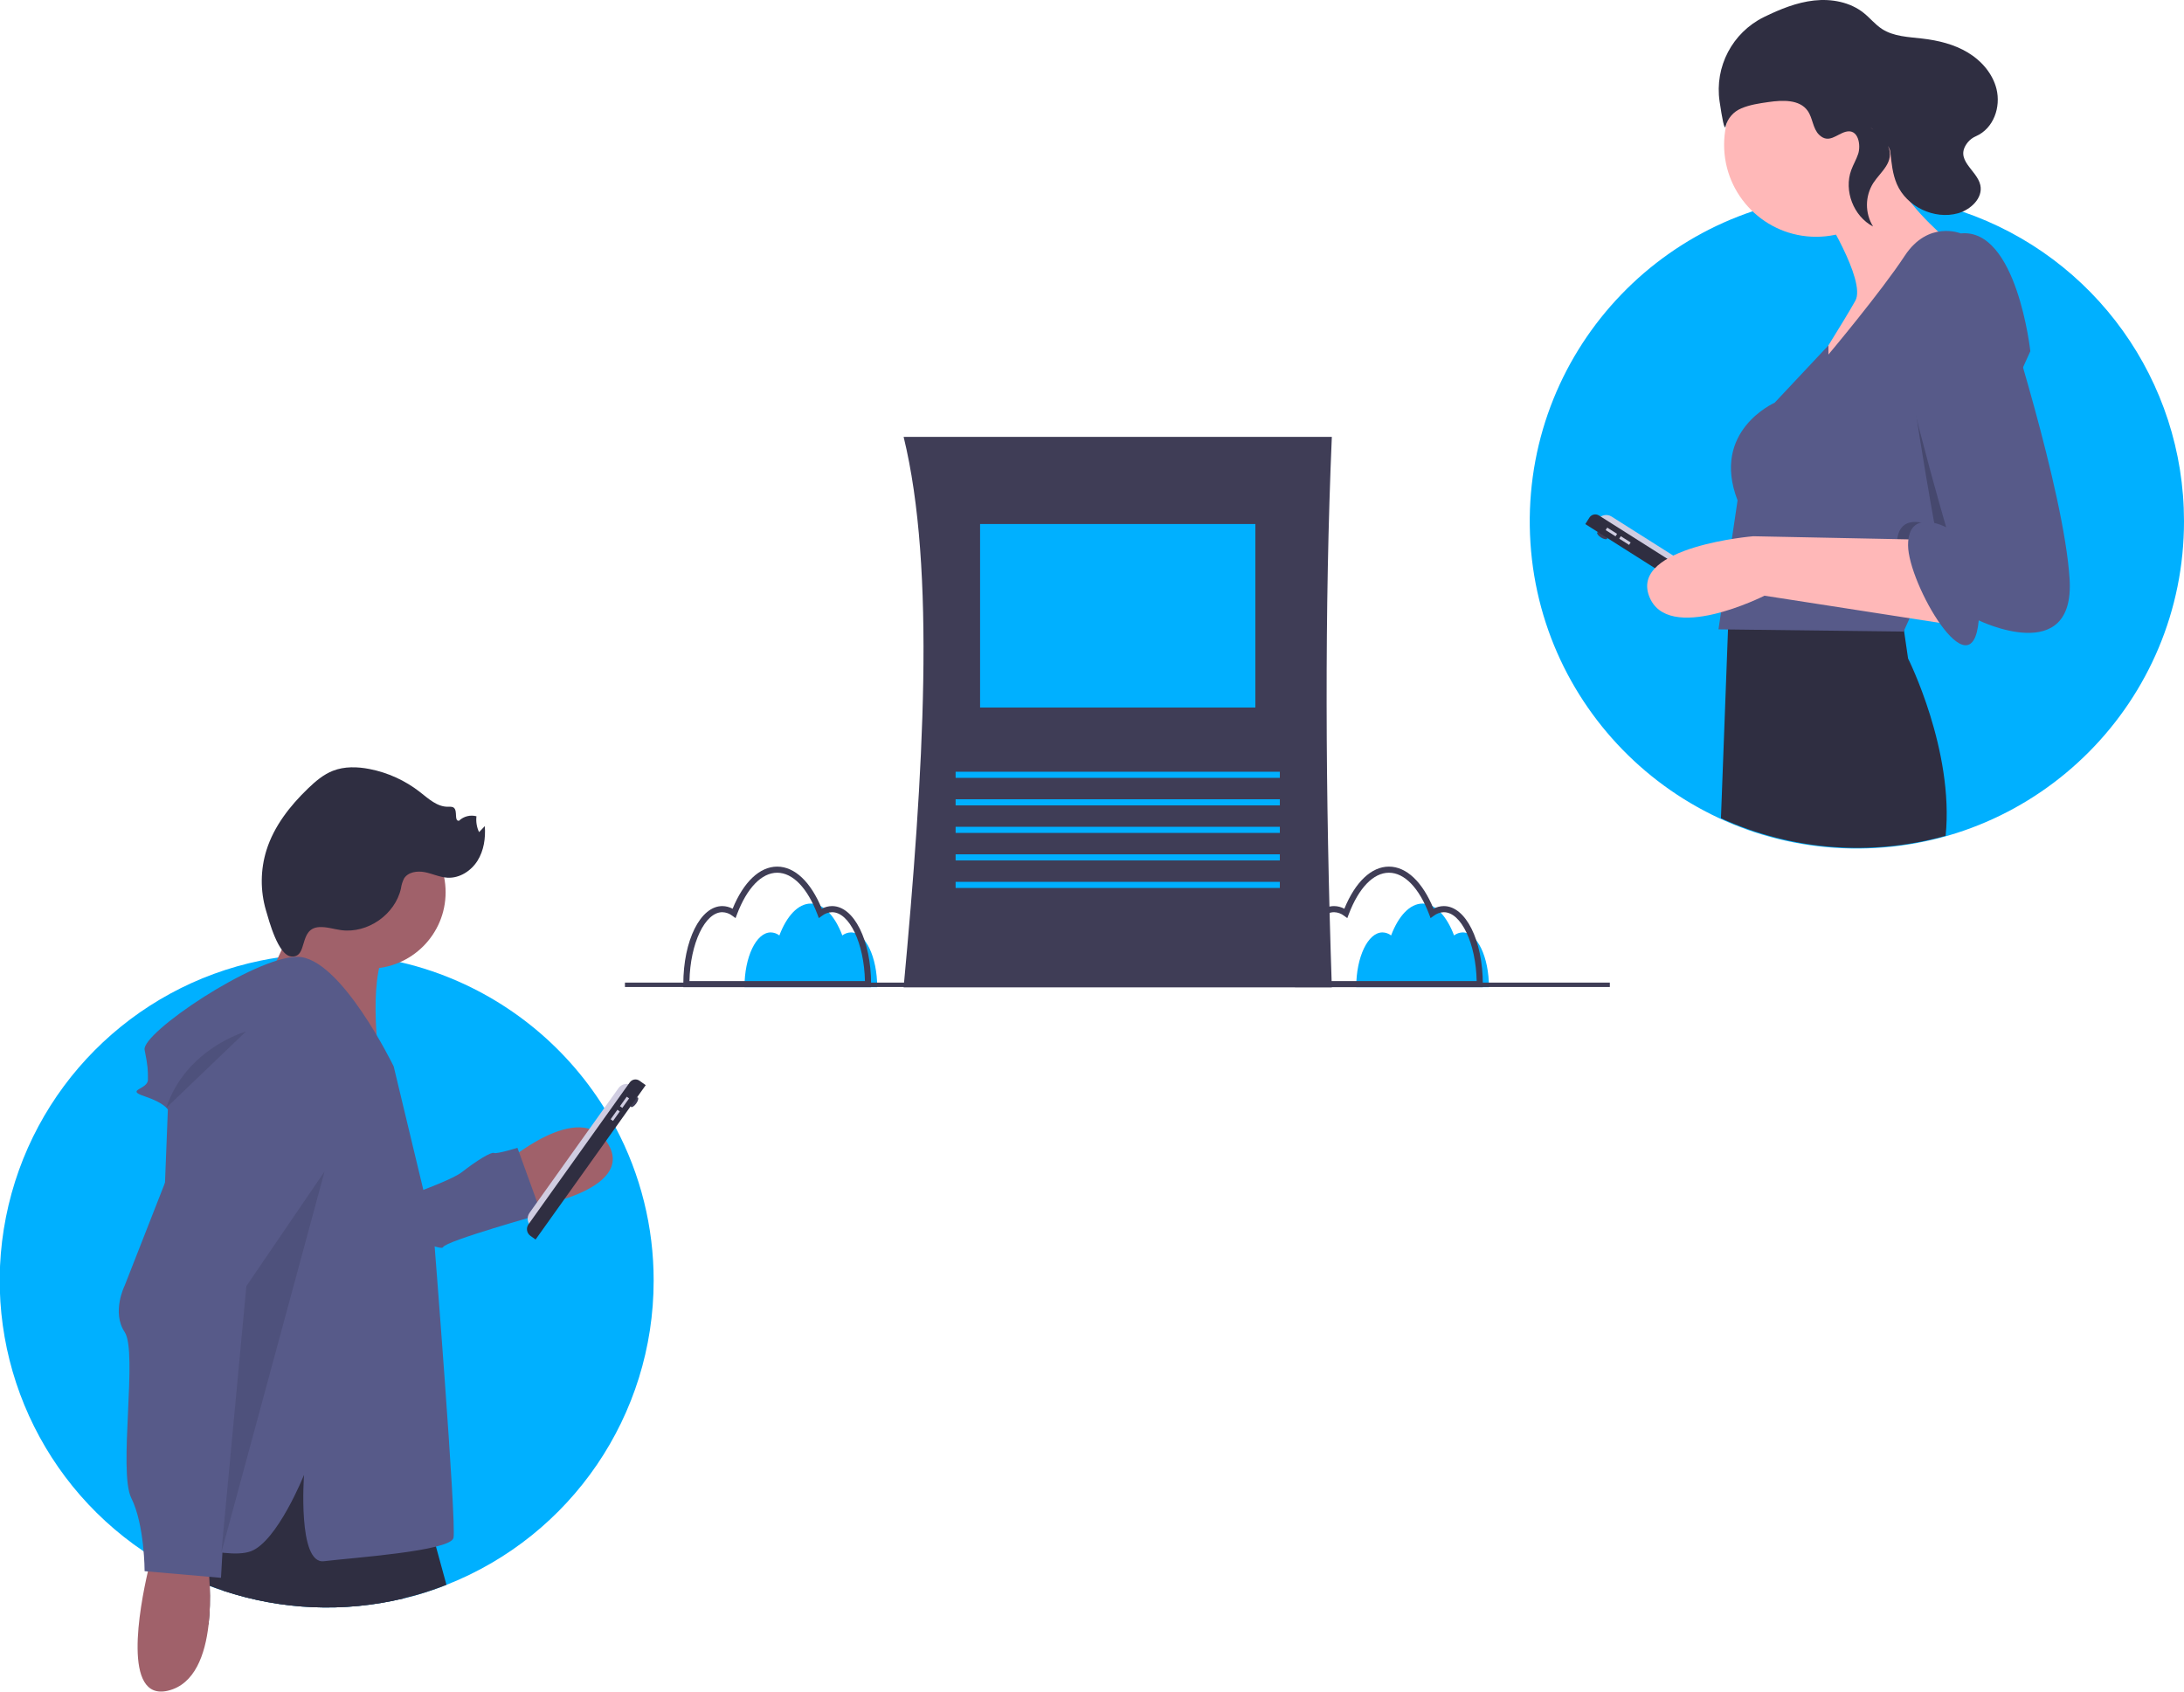
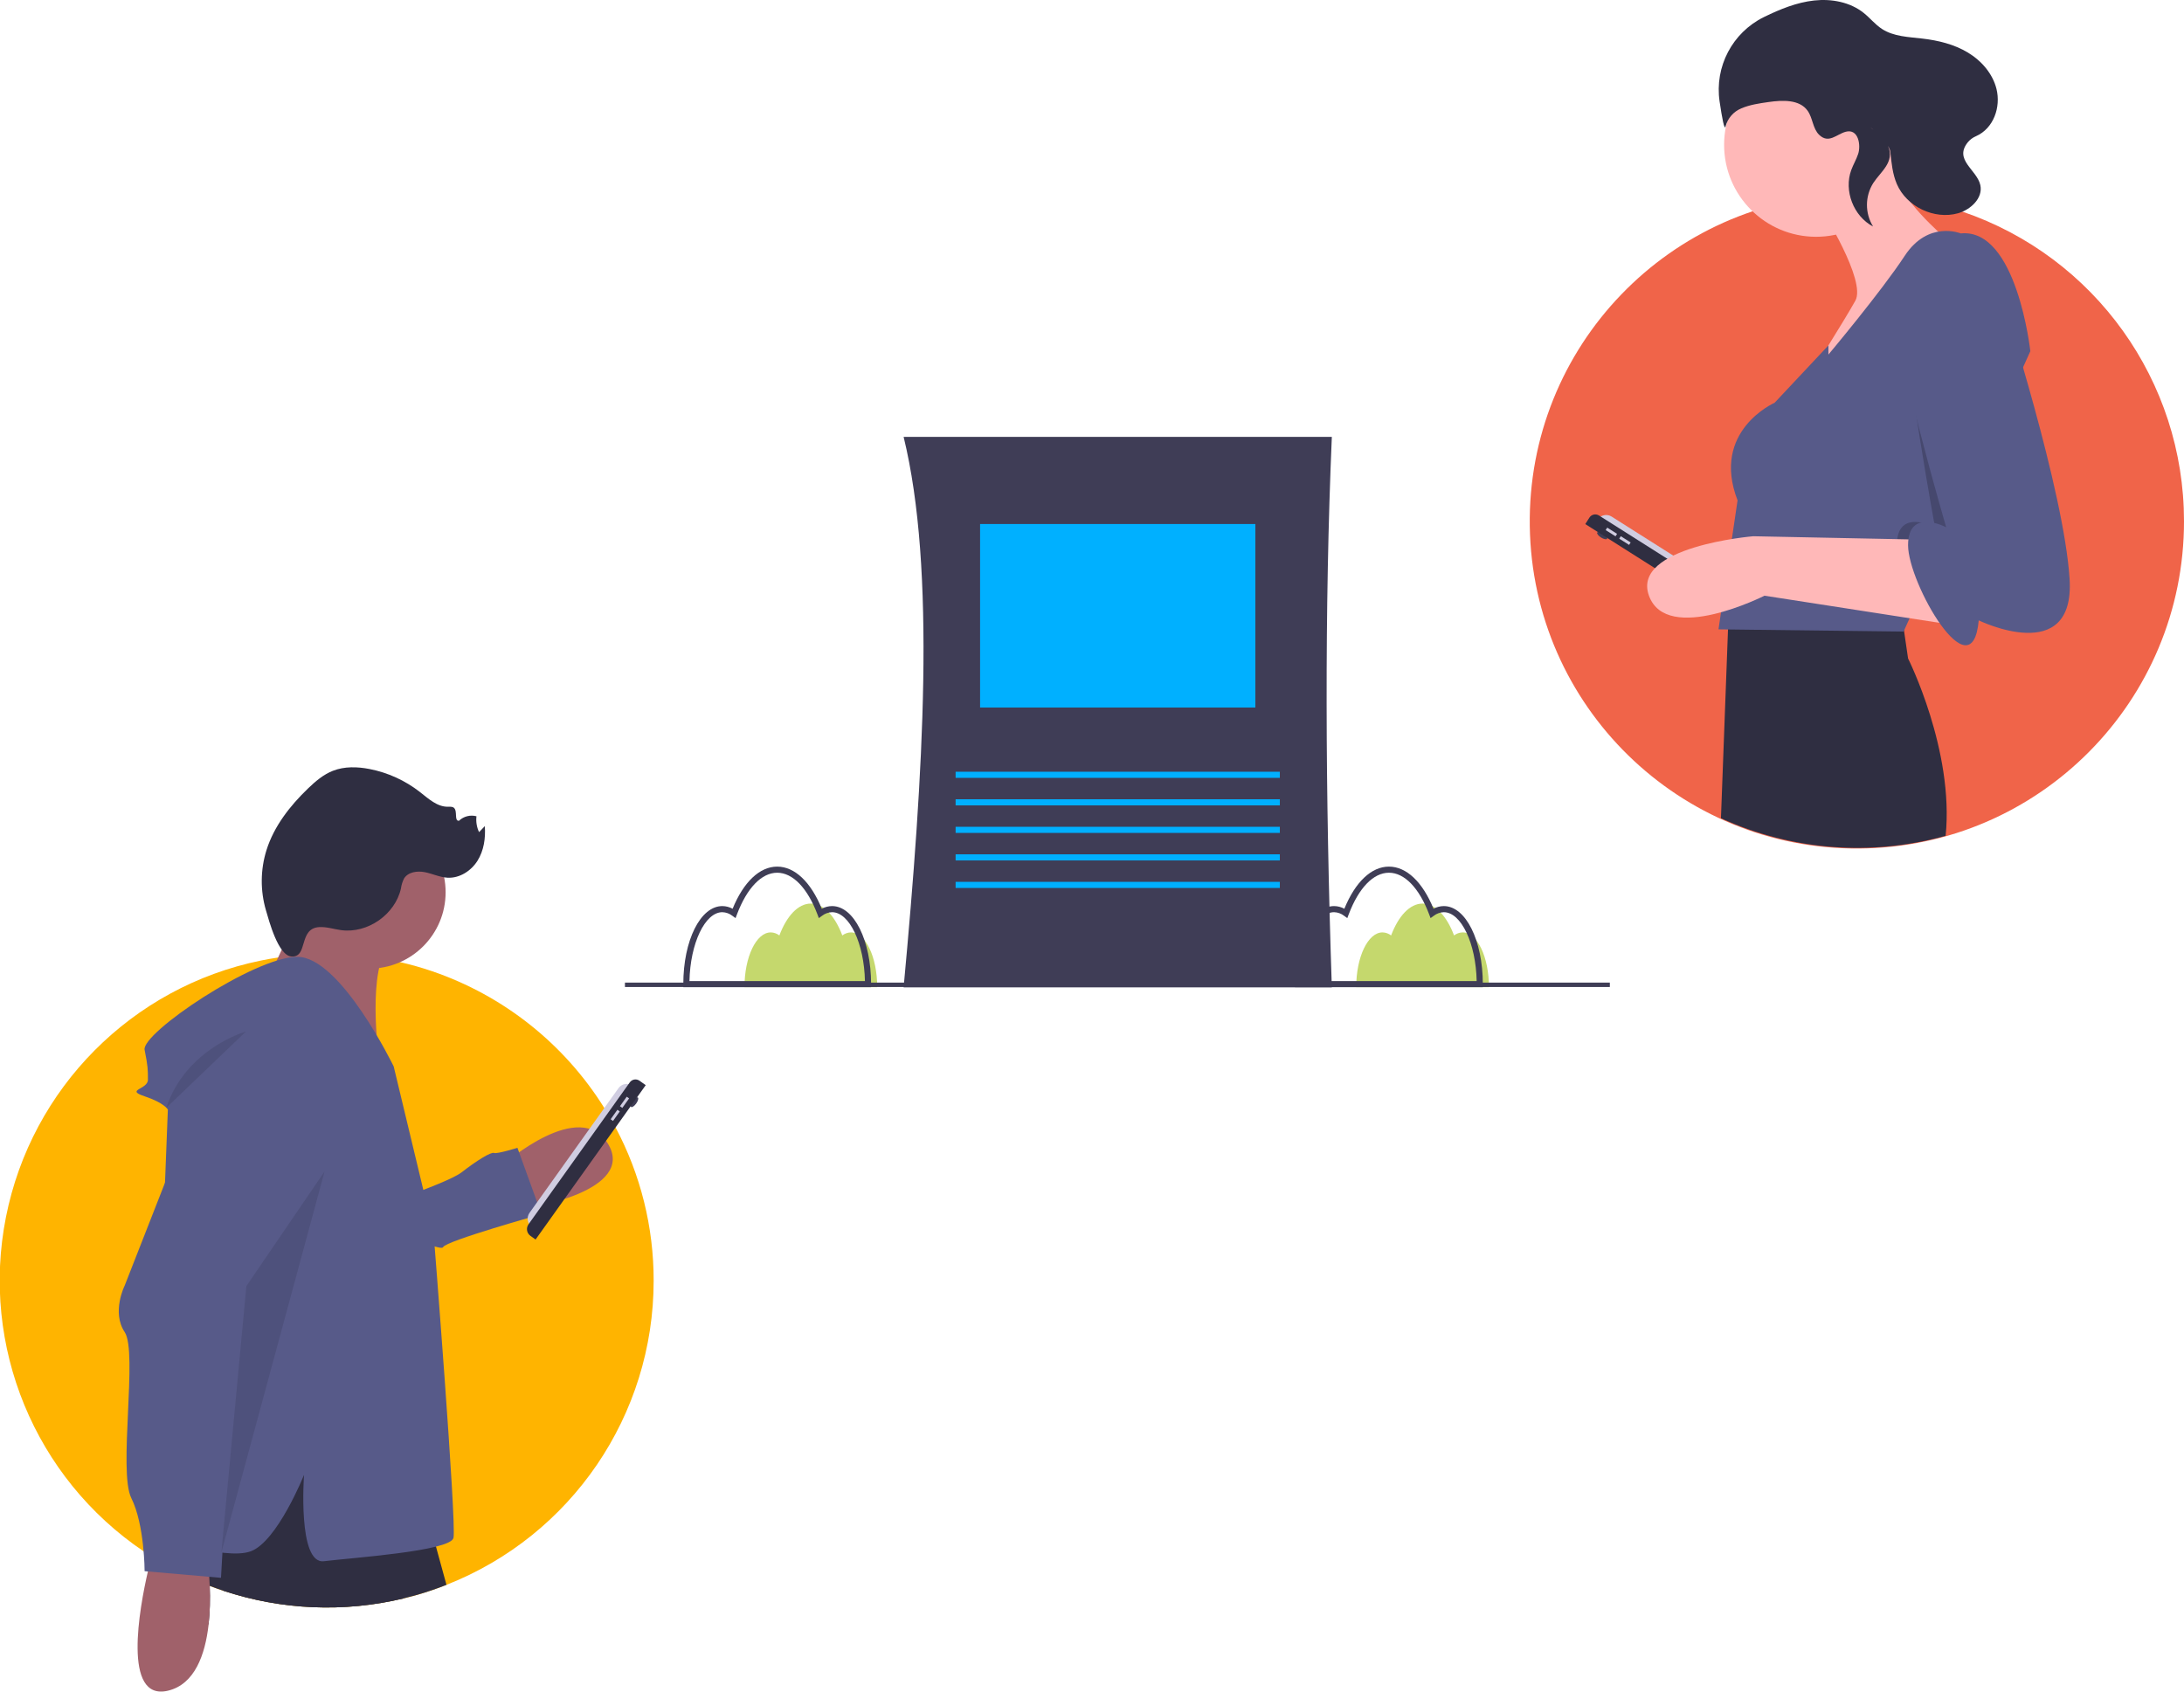
<svg xmlns="http://www.w3.org/2000/svg" id="b284e515-97d4-40b6-a45d-73d07a6575b3" data-name="Layer 1" width="989" height="766.087" viewBox="0 0 989 766.087">
  <path d="M708.606,514.115h-193.913c9.026-97.324,14.666-189.315,0-249.317h193.913C705.271,342.483,705.658,426.219,708.606,514.115Z" transform="translate(-105.5 -66.95666)" fill="#3f3d56" />
  <rect x="443.82" y="237.317" width="124.658" height="83.106" fill="#00b0ff" />
  <rect x="432.739" y="349.509" width="146.82" height="2.77" fill="#00b0ff" />
  <rect x="432.739" y="361.975" width="146.82" height="2.77" fill="#00b0ff" />
  <rect x="432.739" y="374.441" width="146.82" height="2.77" fill="#00b0ff" />
  <rect x="432.739" y="386.907" width="146.82" height="2.77" fill="#00b0ff" />
  <rect x="432.739" y="399.373" width="146.82" height="2.77" fill="#00b0ff" />
-   <path d="M767.855,489.226a6.616,6.616,0,0,0-3.901,1.373c-3.325-8.787-8.472-14.433-14.254-14.433s-10.93,5.647-14.254,14.433a6.616,6.616,0,0,0-3.901-1.373c-6.569,0-11.895,11.11-11.895,24.815h60.101C779.75,500.336,774.425,489.226,767.855,489.226Z" transform="translate(-105.5 -66.95666)" fill="#00b0ff" />
+   <path d="M767.855,489.226a6.616,6.616,0,0,0-3.901,1.373c-3.325-8.787-8.472-14.433-14.254-14.433s-10.93,5.647-14.254,14.433a6.616,6.616,0,0,0-3.901-1.373c-6.569,0-11.895,11.11-11.895,24.815h60.101C779.75,500.336,774.425,489.226,767.855,489.226Z" transform="translate(-105.5 -66.95666)" fill="#C5D86D" />
  <path d="M776.98,514.041H691.948v-1.385c0-19.823,7.76-35.351,17.666-35.351a9.842,9.842,0,0,1,4.66,1.208c4.966-12.155,12.268-19.084,20.19-19.084s15.225,6.93,20.191,19.084a9.842,9.842,0,0,1,4.66-1.208c9.906,0,17.666,15.528,17.666,35.351Zm-82.248-2.77h79.464c-.345-17.049-7.019-31.196-14.882-31.196a7.699,7.699,0,0,0-4.527,1.615l-1.467,1.063-.64-1.695c-4.536-11.986-11.175-18.86-18.216-18.86s-13.679,6.874-18.215,18.86l-.64,1.695-1.467-1.063a7.699,7.699,0,0,0-4.527-1.615C701.752,480.075,695.077,494.222,694.732,511.271Z" transform="translate(-105.5 -66.95666)" fill="#3f3d56" />
-   <path d="M490.837,489.226a6.616,6.616,0,0,0-3.901,1.373c-3.325-8.787-8.472-14.433-14.254-14.433s-10.93,5.647-14.254,14.433a6.616,6.616,0,0,0-3.901-1.373c-6.569,0-11.895,11.11-11.895,24.815h60.101C502.732,500.336,497.406,489.226,490.837,489.226Z" transform="translate(-105.5 -66.95666)" fill="#00b0ff" />
+   <path d="M490.837,489.226a6.616,6.616,0,0,0-3.901,1.373c-3.325-8.787-8.472-14.433-14.254-14.433s-10.93,5.647-14.254,14.433a6.616,6.616,0,0,0-3.901-1.373c-6.569,0-11.895,11.11-11.895,24.815h60.101C502.732,500.336,497.406,489.226,490.837,489.226Z" transform="translate(-105.5 -66.95666)" fill="#C5D86D" />
  <path d="M499.962,514.041H414.929v-1.385c0-19.823,7.76-35.351,17.666-35.351a9.842,9.842,0,0,1,4.66,1.208c4.966-12.155,12.268-19.084,20.19-19.084s15.225,6.93,20.191,19.084a9.842,9.842,0,0,1,4.66-1.208c9.906,0,17.666,15.528,17.666,35.351Zm-82.248-2.77h79.464c-.345-17.049-7.019-31.196-14.882-31.196a7.698,7.698,0,0,0-4.527,1.615l-1.467,1.063-.64-1.695c-4.536-11.986-11.175-18.86-18.216-18.86s-13.679,6.874-18.215,18.86l-.64,1.695-1.467-1.063a7.698,7.698,0,0,0-4.527-1.615C424.733,480.075,418.059,494.222,417.714,511.271Z" transform="translate(-105.5 -66.95666)" fill="#3f3d56" />
-   <path d="M1094.5,302.957a148.135,148.135,0,1,1-151.39-147.96c.46-.01.92-.02,1.39-.03.66-.01,1.33-.01,2-.01,1.68,0,3.36.03,5.03.09q5.52.18,10.92.76c2.08.22,4.13.49,6.18.79.23.04.47.07.7.11a146.198,146.198,0,0,1,24.89,6.11A148.077,148.077,0,0,1,1094.5,302.957Z" transform="translate(-105.5 -66.95666)" fill="#00b0ff" />
+   <path d="M1094.5,302.957a148.135,148.135,0,1,1-151.39-147.96c.46-.01.92-.02,1.39-.03.66-.01,1.33-.01,2-.01,1.68,0,3.36.03,5.03.09q5.52.18,10.92.76c2.08.22,4.13.49,6.18.79.23.04.47.07.7.11a146.198,146.198,0,0,1,24.89,6.11A148.077,148.077,0,0,1,1094.5,302.957Z" transform="translate(-105.5 -66.95666)" fill="#F06449" />
  <ellipse cx="831.022" cy="309.532" rx="0.991" ry="2.642" transform="translate(19.41557 779.0652) rotate(-57.656)" fill="#3f3d56" />
  <path d="M861.061,282.112h0a4.624,4.624,0,0,1,4.624,4.624V356.099a4.624,4.624,0,0,1-4.624,4.624h0a0,0,0,0,1,0,0V282.112A0,0,0,0,1,861.061,282.112Z" transform="translate(24.41796 811.9243) rotate(-57.65605)" fill="#d0cde1" />
  <path d="M858.126,281.548h3.446a3.16,3.16,0,0,1,3.16,3.16v78.975a3.743,3.743,0,0,1-3.743,3.743H858.126a0,0,0,0,1,0,0V281.548a0,0,0,0,1,0,0Z" transform="translate(20.92028 811.7088) rotate(-57.656)" fill="#2f2e41" />
  <rect x="834.537" y="305.234" width="1.321" height="5.285" transform="translate(22.75652 781.8235) rotate(-57.656)" fill="#d0cde1" />
  <rect x="840.677" y="309.121" width="1.321" height="5.285" transform="translate(22.32676 788.8179) rotate(-57.656)" fill="#d0cde1" />
  <circle cx="822.395" cy="65.584" r="41.652" fill="#ffb8b8" />
  <path d="M930.435,162.001s20.318,32.001,15.238,41.144-20.826,34.033-20.826,34.033,70.097-51.811,60.954-62.986c0,0-20.826-17.778-21.842-28.953Z" transform="translate(-105.5 -66.95666)" fill="#ffb8b8" />
  <path d="M986.56,445.477a148.694,148.694,0,0,1-101.75-7.95l3.2-85.5.24-6.65.09-2.16.11-3.18.08-2.03s.13-.01.38-.02c.68-.05,2.25-.16,4.5-.29,2.61-.15,6.12-.34,10.21-.51.97-.04,1.97-.08,3-.13,21.54-.8,55.18-.97,59.63,5.52l.56,3.82.9,6.17,1.84,12.61S990.47,406.777,986.56,445.477Z" transform="translate(-105.5 -66.95666)" fill="#2f2e41" />
  <path d="M1024.914,226.003l-35.983,79.611-15.625,34.561-5.791,12.816-83.812-1.016,8.635-58.414c-12.191-31.493,16.762-44.192,16.762-44.192L933.483,223.387v4.14s23.874-28.445,34.541-44.7,25.397-10.159,25.397-10.159C1018.818,170.128,1024.914,226.003,1024.914,226.003Z" transform="translate(-105.5 -66.95666)" fill="#575a89" />
  <path d="M988.93,305.614l-15.625,34.561c-5.018-9.387-8.838-20.018-8.838-26.297,0-17.27,17.27-8.127,17.27-8.127s-13.969-76.446-13.969-99.304C967.769,191.264,980.427,258.644,988.93,305.614Z" transform="translate(-105.5 -66.95666)" opacity="0.2" />
  <path d="M975.135,311.338l-75.685-1.524s-55.367,4.572-47.239,26.921,52.319,0,52.319,0l88.383,13.715Z" transform="translate(-105.5 -66.95666)" fill="#ffb8b8" />
  <path d="M989.357,176.732s-26.413,2.032-26.413,24.89S986.817,305.751,986.817,305.751s-17.27-9.143-17.27,8.127,28.953,67.557,32.001,34.033c0,0,43.684,21.334,41.144-18.794s-29.969-124.956-29.969-124.956S1009.675,175.208,989.357,176.732Z" transform="translate(-105.5 -66.95666)" fill="#575a89" />
  <path d="M929.281,128.01c-2.917-2.823-2.863-7.584-5.214-10.893-3.691-5.196-11.377-4.848-17.688-3.951-4.195.596-8.451,1.21-12.343,2.868a12.162,12.162,0,0,0-7.14,8.177c-.494,2.047-1.584-3.761-2.693-11.283A36.639,36.639,0,0,1,904.256,74.694q.124-.061.246-.12c7.138-3.469,14.615-6.532,22.505-7.393s16.307.698,22.495,5.667c2.828,2.271,5.128,5.187,8.16,7.178,5.327,3.498,12.073,3.667,18.403,4.405,7.159.834,14.334,2.585,20.514,6.293s11.3,9.558,13.019,16.557c2.004,8.165-1.267,17.816-9.294,21.359a9.674,9.674,0,0,0-3.628,2.662c-6.592,8.058,4.05,12.467,5.593,19.481,1.288,5.853-4.341,11.152-10.113,12.763-10.75,3.001-23.264-2.977-27.683-13.226-1.98-4.591-2.431-9.67-2.969-14.641-.617-5.69-15.541-15.996-5.465-8.244a14.069,14.069,0,0,1,4.469,5.652c3.065,7.337-3.296,11.502-6.708,16.74a18.635,18.635,0,0,0-.105,19.704c-8.844-4.621-13.317-16.203-9.875-25.569.915-2.49,2.302-4.791,3.133-7.31,1.297-3.93.151-11.568-5.65-10.019C937.161,127.741,933.623,132.212,929.281,128.01Z" transform="translate(-105.5 -66.95666)" fill="#2f2e41" />
-   <path d="M401.5,646.957a147.994,147.994,0,0,1-93.82,137.75c-2.17.87-4.38,1.68-6.6,2.43q-3.72,1.275-7.52,2.34-2.64.735-5.33,1.38a148.921,148.921,0,0,1-81.61-3.48c-2.07-.69-4.12-1.43-6.15-2.2-2.73-1.05-5.43-2.18-8.08-3.39-.2-.08-.39-.17-.58-.26-1.04-.48-2.05-.96-3.08-1.47h-.01q-2.115-1.02-4.19-2.12-4.77-2.52-9.33-5.37-2.37-1.47-4.67-3.05a147.939,147.939,0,0,1,53-267.52q3.915-.81,7.91-1.4c1.67-.26,3.36-.48,5.05-.67,1.21-.14,2.42-.27,3.65-.37h.01q4.935-.45,9.96-.56c.46-.01.92-.02,1.39-.03.26,0,.52-.01.78,0h.01c.4-.01.8-.01,1.21-.01,1.68,0,3.36.03,5.03.09q5.52.18,10.92.76c2.08.22,4.13.49,6.18.79.23.04.47.07.7.11.68.11,1.37.22,2.05.34,1.44.23,2.87.5,4.3.79,1.34.27,2.67.55,4,.85a144.133,144.133,0,0,1,14.54,4.13,148.41,148.41,0,0,1,77.94,61.93q.765,1.215,1.5,2.46c.38.62.74,1.24,1.1,1.87q.195.315.36.63c.08.12.14.24.21.36.66,1.15,1.3,2.32,1.92,3.49A147.344,147.344,0,0,1,401.5,646.957Z" transform="translate(-105.5 -66.95666)" fill="#00b0ff" />
+   <path d="M401.5,646.957a147.994,147.994,0,0,1-93.82,137.75c-2.17.87-4.38,1.68-6.6,2.43q-3.72,1.275-7.52,2.34-2.64.735-5.33,1.38a148.921,148.921,0,0,1-81.61-3.48c-2.07-.69-4.12-1.43-6.15-2.2-2.73-1.05-5.43-2.18-8.08-3.39-.2-.08-.39-.17-.58-.26-1.04-.48-2.05-.96-3.08-1.47h-.01q-2.115-1.02-4.19-2.12-4.77-2.52-9.33-5.37-2.37-1.47-4.67-3.05a147.939,147.939,0,0,1,53-267.52q3.915-.81,7.91-1.4c1.67-.26,3.36-.48,5.05-.67,1.21-.14,2.42-.27,3.65-.37h.01q4.935-.45,9.96-.56c.46-.01.92-.02,1.39-.03.26,0,.52-.01.78,0h.01c.4-.01.8-.01,1.21-.01,1.68,0,3.36.03,5.03.09q5.52.18,10.92.76c2.08.22,4.13.49,6.18.79.23.04.47.07.7.11.68.11,1.37.22,2.05.34,1.44.23,2.87.5,4.3.79,1.34.27,2.67.55,4,.85a144.133,144.133,0,0,1,14.54,4.13,148.41,148.41,0,0,1,77.94,61.93q.765,1.215,1.5,2.46c.38.62.74,1.24,1.1,1.87q.195.315.36.63c.08.12.14.24.21.36.66,1.15,1.3,2.32,1.92,3.49A147.344,147.344,0,0,1,401.5,646.957Z" transform="translate(-105.5 -66.95666)" fill="#FFB400" />
  <path d="M333.738,594.096s34.354-30.199,47.116-9.091-35.755,29.654-38.558,28.562S333.738,594.096,333.738,594.096Z" transform="translate(-105.5 -66.95666)" fill="#a0616a" />
  <path d="M266.915,616.494s40.654-13.221,47.587-18.591,13.32-9.339,14.721-8.793,10.591-2.332,10.591-2.332L350.704,616.842s-43.457,12.129-44.549,14.932S266.915,616.494,266.915,616.494Z" transform="translate(-105.5 -66.95666)" fill="#575a89" />
  <path d="M288.23,790.857a148.921,148.921,0,0,1-81.61-3.48l1.8-17.02,1.67-15.9,25.05-38.73,8.03-12.41,33.09,12.03,3.37,21.25,5.37,33.89Z" transform="translate(-105.5 -66.95666)" fill="#2f2e41" />
  <path d="M307.68,784.707c-2.17.87-4.38,1.68-6.6,2.43q-3.72,1.275-7.52,2.34-2.64.735-5.33,1.38a148.921,148.921,0,0,1-81.61-3.48c-2.07-.69-4.12-1.43-6.15-2.2a115.185,115.185,0,0,1-.54,17.75,209.822,209.822,0,0,1-7.54-21.14c-.15-.48-.29-.96-.43-1.44-.7-2.42-1.32-4.73-1.88-6.9-.64-2.51-1.19-4.84-1.65-6.97-1.83-8.36-2.41-13.53-2.41-13.53l19.55-40.6,3.91.45,1.62.18,9.8,1.12,14.24,1.63,23.07,2.63,21.42,18.24,19.19,16.35s1.6,5.44,4.11,14.45C304.29,772.237,305.9,778.107,307.68,784.707Z" transform="translate(-105.5 -66.95666)" fill="#2f2e41" />
  <circle cx="167.201" cy="404.09" r="34.591" fill="#a0616a" />
  <path d="M244.438,472.787l-18.103,38.728,50.825,35.204s-5.983-41.927,5.288-52.544S244.438,472.787,244.438,472.787Z" transform="translate(-105.5 -66.95666)" fill="#a0616a" />
  <path d="M283.779,549.916s-24.063-49.63-43.614-49.63-70.685,34.591-69.181,42.11,1.504,9.024,1.504,13.535-10.528,4.512-1.504,7.52,10.528,6.016,10.528,6.016l-7.52,192.504s33.087,12.032,45.118,7.52,24.063-34.591,24.063-34.591-3.008,40.606,9.024,39.102,57.15-4.512,58.654-10.528-9.024-138.363-9.024-138.363Z" transform="translate(-105.5 -66.95666)" fill="#575a89" />
  <path d="M199.93,802.927v.02c-1.54,13.33-6.21,26.84-18.42,29.71-20.74,4.88-12.78-37.74-9.04-54.01.88-3.79,1.52-6.15,1.52-6.15l1.21.07,14.88.88,9.48.56s.39,2.75.69,7.06c.09,1.25.17,2.63.22,4.11A115.185,115.185,0,0,1,199.93,802.927Z" transform="translate(-105.5 -66.95666)" fill="#a0616a" />
  <path d="M205.574,537.885,161.96,649.176s-6.016,12.032,0,21.055-3.008,63.166,3.008,75.197,6.016,33.087,6.016,33.087L205.574,781.523l7.52-132.347,39.102-84.221S249.188,530.365,205.574,537.885Z" transform="translate(-105.5 -66.95666)" fill="#575a89" />
  <path d="M216.854,534.125s-27.071,7.52-36.095,34.591Z" transform="translate(-105.5 -66.95666)" opacity="0.1" />
  <path d="M250.032,486.828c3.365-.201,6.651.937,9.994,1.38,11.957,1.587,24.396-7.089,27.036-18.858a14.47,14.47,0,0,1,1.383-4.505c1.84-3.005,6.031-3.577,9.486-2.886s6.73,2.308,10.248,2.492c5.433.285,10.648-3.059,13.543-7.665s3.715-10.273,3.324-15.699l-2.604,2.733a13.228,13.228,0,0,1-1.179-7.189,8.343,8.343,0,0,0-7.902,2.022c-2.296.244-.563-4.259-2.269-5.816-.714-.652-1.81-.529-2.777-.519-4.885.047-8.837-3.69-12.687-6.698a53.912,53.912,0,0,0-22.77-10.386c-5.517-1.076-11.383-1.249-16.614.805-4.296,1.687-7.893,4.76-11.22,7.959-8.191,7.876-15.443,17.13-18.851,27.969a47.084,47.084,0,0,0-.226,27.302c1.373,4.634,5.511,20.505,11.569,20.874C245.128,500.608,240.558,487.393,250.032,486.828Z" transform="translate(-105.5 -66.95666)" fill="#2f2e41" />
  <polygon points="146.99 530.501 111.569 582.452 100.241 703.122 146.99 530.501" opacity="0.1" />
  <ellipse cx="392.805" cy="566.126" rx="2.642" ry="0.991" transform="translate(-401.689 490.1205) rotate(-54.49277)" fill="#3f3d56" />
  <path d="M365.01,550.026h0a4.624,4.624,0,0,1,4.624,4.624v69.363a4.624,4.624,0,0,1-4.624,4.624h0a0,0,0,0,1,0,0V550.026A0,0,0,0,1,365.01,550.026Z" transform="translate(218.5508 1215.458) rotate(-144.4927)" fill="#d0cde1" />
  <path d="M366.977,548.503h2.863a3.743,3.743,0,0,1,3.743,3.743v78.975a3.16,3.16,0,0,1-3.16,3.16h-3.446a0,0,0,0,1,0,0V548.503a0,0,0,0,1,0,0Z" transform="translate(222.691 1221.004) rotate(-144.4928)" fill="#2f2e41" />
  <rect x="387.652" y="563.525" width="1.321" height="5.285" transform="translate(270.0831 1185.629) rotate(-144.4928)" fill="#d0cde1" />
  <rect x="383.432" y="569.44" width="1.321" height="5.285" transform="translate(258.9913 1193.908) rotate(-144.4928)" fill="#d0cde1" />
  <rect x="283" y="445" width="446" height="2" fill="#3f3d56" />
</svg>
